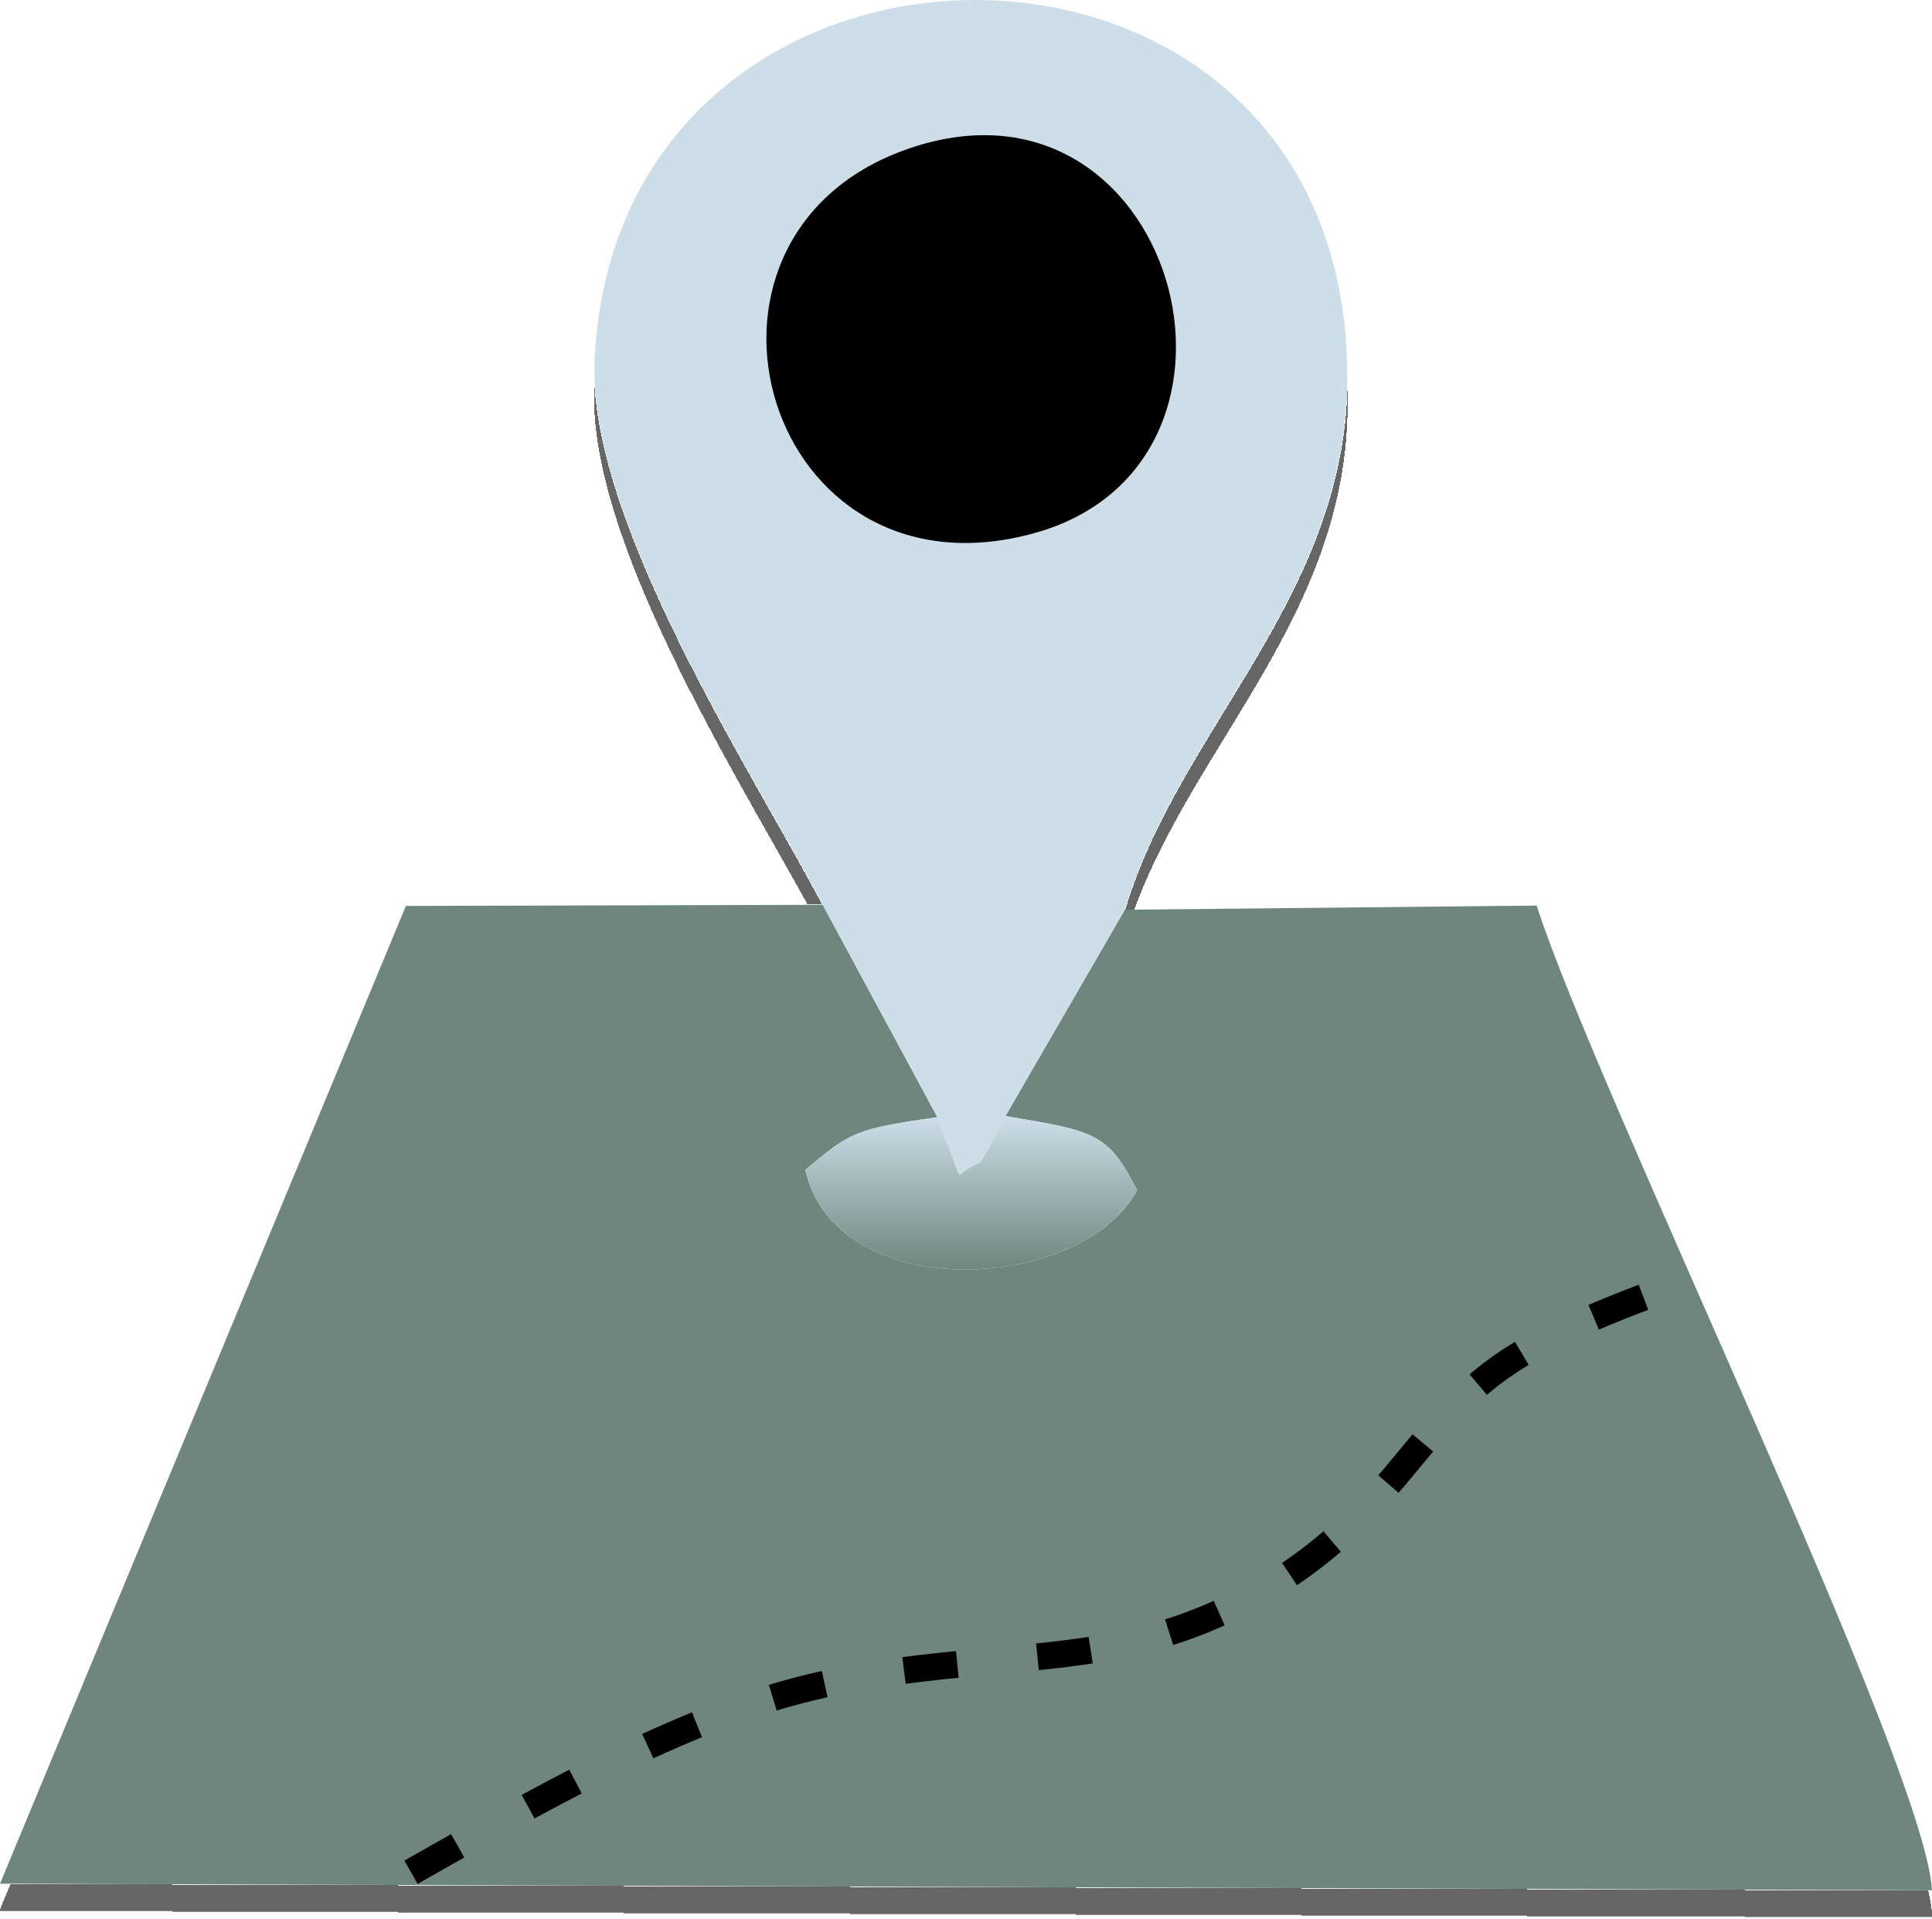
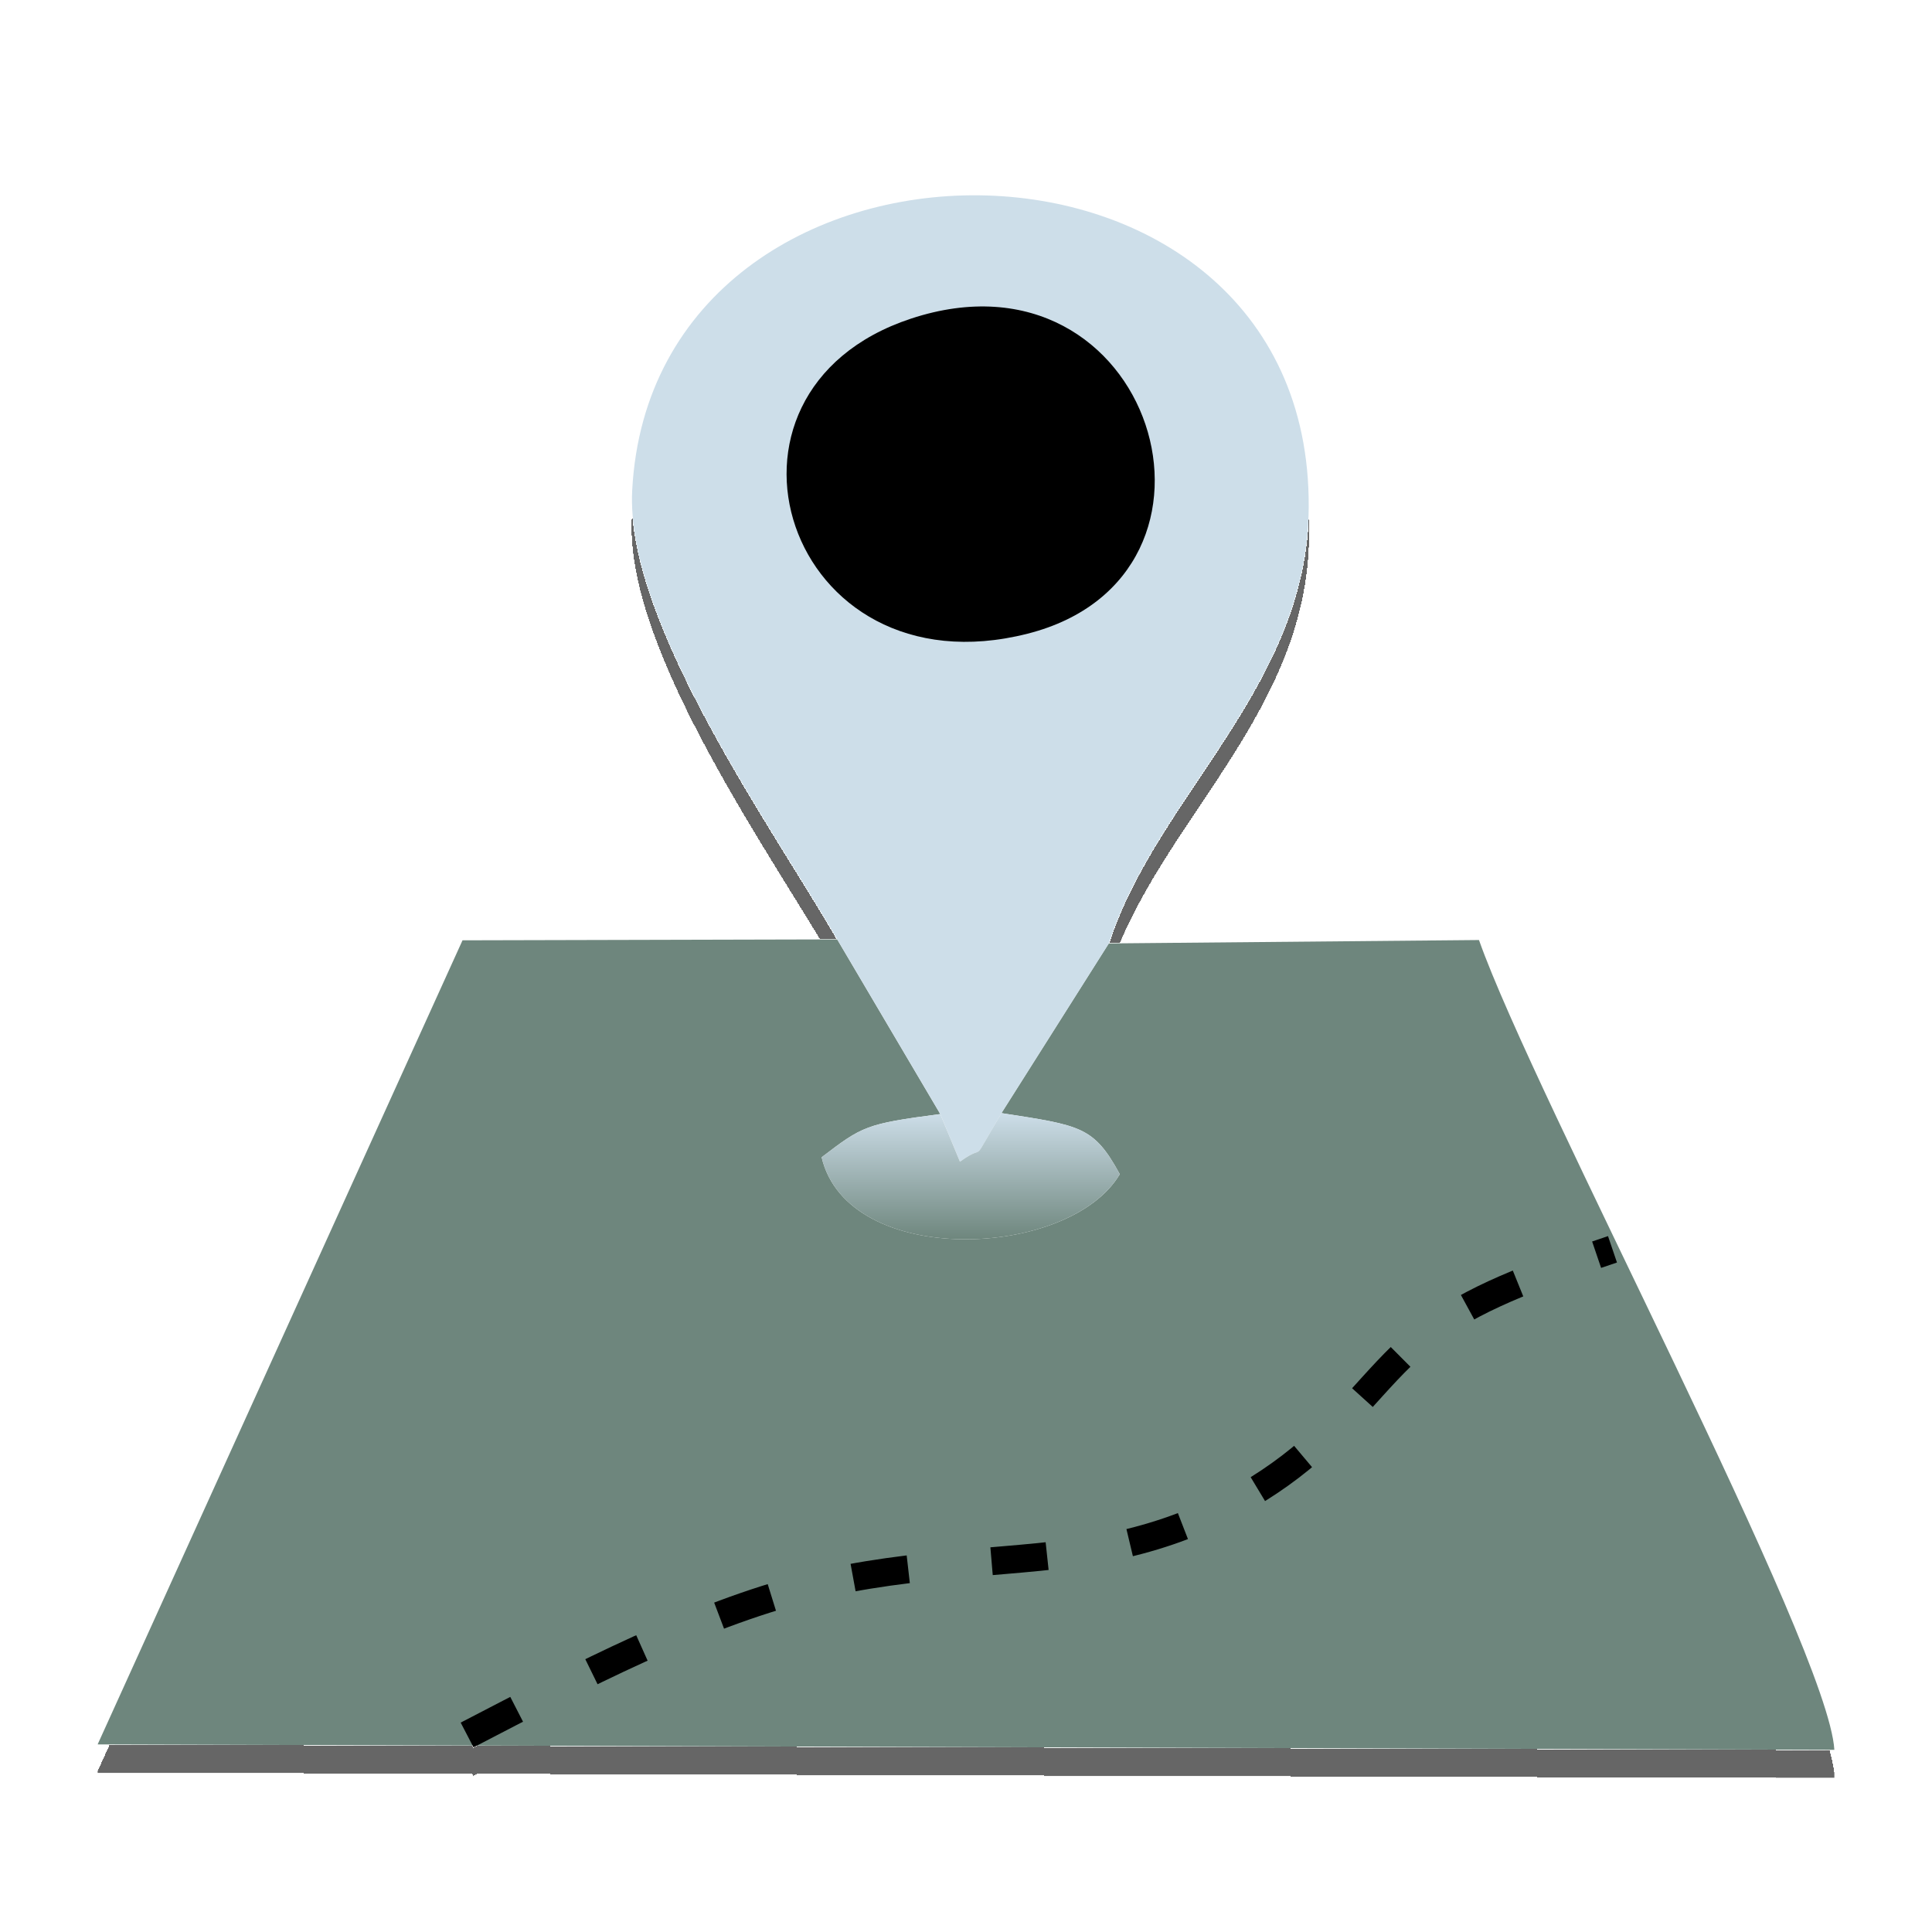
- <svg xmlns="http://www.w3.org/2000/svg" width="288" height="286" viewBox="0 0 288 286" fill="none">
-   <g filter="url(#filter0_d_113_55)">
-     <path fill-rule="evenodd" clip-rule="evenodd" d="M167.684 135.596L149.877 166.358C163.057 168.596 165.185 168.763 169.5 177.429C161.183 192.826 124.411 194.501 120.059 174.361C126.816 168.732 127.343 168.299 139.734 166.53L122.637 134.87L60.507 135.037L0 280.777L287.999 281.763C286.992 263.09 238.193 163.29 229.068 134.985L167.69 135.601L167.684 135.596Z" fill="#6E867D" />
-     <path fill-rule="evenodd" clip-rule="evenodd" d="M122.642 134.865L139.74 166.525L143 175.16C147.832 171.341 144.263 176.751 149.882 166.353L167.69 135.59C175.625 108.72 200.669 88.993 200.831 56.473C201.201 -18.414 92.151 -18.21 88.645 53.441C87.471 77.421 112.243 115.107 122.642 134.855V134.865Z" fill="#CDDEE9" />
-     <path fill-rule="evenodd" clip-rule="evenodd" d="M134.861 22.361C98.12 35.634 114.137 90.59 154.208 79.461C191.982 68.968 175.02 7.861 134.861 22.361Z" fill="black" />
-     <path fill-rule="evenodd" clip-rule="evenodd" d="M149.877 166.358C144.258 176.751 147.827 171.346 142.995 175.165L139.734 166.53C127.343 168.299 126.816 168.732 120.059 174.361C124.411 194.506 161.183 192.826 169.5 177.429C165.19 168.763 163.062 168.596 149.877 166.358Z" fill="url(#paint0_linear_113_55)" />
-     <path d="M61.269 279.071C80.365 268.219 99.456 257.366 117.649 252.342C135.837 247.317 153.122 248.121 167.392 245.105C181.662 242.09 192.916 235.255 200.956 227.621C208.996 219.983 213.817 211.541 221.659 205.312C229.496 199.082 240.353 195.059 251.206 191.042" stroke="black" stroke-width="3.998" stroke-miterlimit="22.926" stroke-dasharray="8 12" />
+ <svg xmlns="http://www.w3.org/2000/svg" width="277" height="277" viewBox="0 0 277 277" fill="none">
+   <g filter="url(#filter0_d_52_405)">
+     <path fill-rule="evenodd" clip-rule="evenodd" d="M158.977 135.26L143.582 159.593C154.977 161.363 156.817 161.495 160.547 168.35C153.357 180.53 121.564 181.855 117.801 165.924C123.643 161.471 124.099 161.128 134.812 159.729L120.03 134.685L66.314 134.817L14 250.101L263 250.881C262.129 236.11 219.938 157.166 212.049 134.776L158.982 135.264L158.977 135.26Z" fill="#6E867D" />
+     <path fill-rule="evenodd" clip-rule="evenodd" d="M120.035 134.681L134.818 159.725L137.637 166.556C141.814 163.535 138.729 167.814 143.587 159.589L158.983 135.255C165.844 114 187.496 98.396 187.636 72.671C187.956 13.434 93.673 13.595 90.642 70.273C89.627 89.242 111.044 119.052 120.035 134.673V134.681Z" fill="#CDDEE9" />
+     <path fill-rule="evenodd" clip-rule="evenodd" d="M130.6 45.688C98.834 56.187 112.682 99.659 147.327 90.855C179.986 82.556 165.321 34.218 130.6 45.688Z" fill="black" />
+     <path fill-rule="evenodd" clip-rule="evenodd" d="M143.581 159.593C138.722 167.814 141.808 163.539 137.63 166.56L134.811 159.729C124.098 161.128 123.642 161.471 117.8 165.924C121.563 181.859 153.356 180.53 160.546 168.35C156.82 161.495 154.98 161.363 143.581 159.593Z" fill="url(#paint0_linear_52_405)" />
+     <path d="M66.972 248.752C83.482 240.168 99.988 231.583 115.718 227.609C131.443 223.634 146.387 224.27 158.725 221.884C171.062 219.499 180.793 214.092 187.744 208.054C194.695 202.012 198.863 195.334 205.643 190.407C212.419 185.479 221.806 182.296 231.189 179.119" stroke="black" stroke-width="3.998" stroke-miterlimit="22.926" stroke-dasharray="8 12" />
  </g>
  <defs>
-     <filter id="filter0_d_113_55" x="0" y="0" width="288" height="285.763" filterUnits="userSpaceOnUse" color-interpolation-filters="sRGB">
+     <filter id="filter0_d_52_405" x="14" y="28" width="249" height="226.881" filterUnits="userSpaceOnUse" color-interpolation-filters="sRGB">
      <feFlood flood-opacity="0" result="BackgroundImageFix" />
      <feColorMatrix in="SourceAlpha" type="matrix" values="0 0 0 0 0 0 0 0 0 0 0 0 0 0 0 0 0 0 127 0" result="hardAlpha" />
      <feOffset dy="4" />
      <feComposite in2="hardAlpha" operator="out" />
      <feColorMatrix type="matrix" values="0 0 0 0 0 0 0 0 0 0 0 0 0 0 0 0 0 0 0.6 0" />
-       <feBlend mode="normal" in2="BackgroundImageFix" result="effect1_dropShadow_113_55" />
-       <feBlend mode="normal" in="SourceGraphic" in2="effect1_dropShadow_113_55" result="shape" />
+       <feBlend mode="normal" in2="BackgroundImageFix" result="effect1_dropShadow_52_405" />
+       <feBlend mode="normal" in="SourceGraphic" in2="effect1_dropShadow_52_405" result="shape" />
    </filter>
-     <linearGradient id="paint0_linear_113_55" x1="144.78" y1="166.358" x2="144.78" y2="189.228" gradientUnits="userSpaceOnUse">
+     <linearGradient id="paint0_linear_52_405" x1="139.174" y1="159.593" x2="139.174" y2="177.684" gradientUnits="userSpaceOnUse">
      <stop stop-color="#CDDEE9" />
      <stop offset="1" stop-color="#6E867D" />
    </linearGradient>
  </defs>
</svg>
